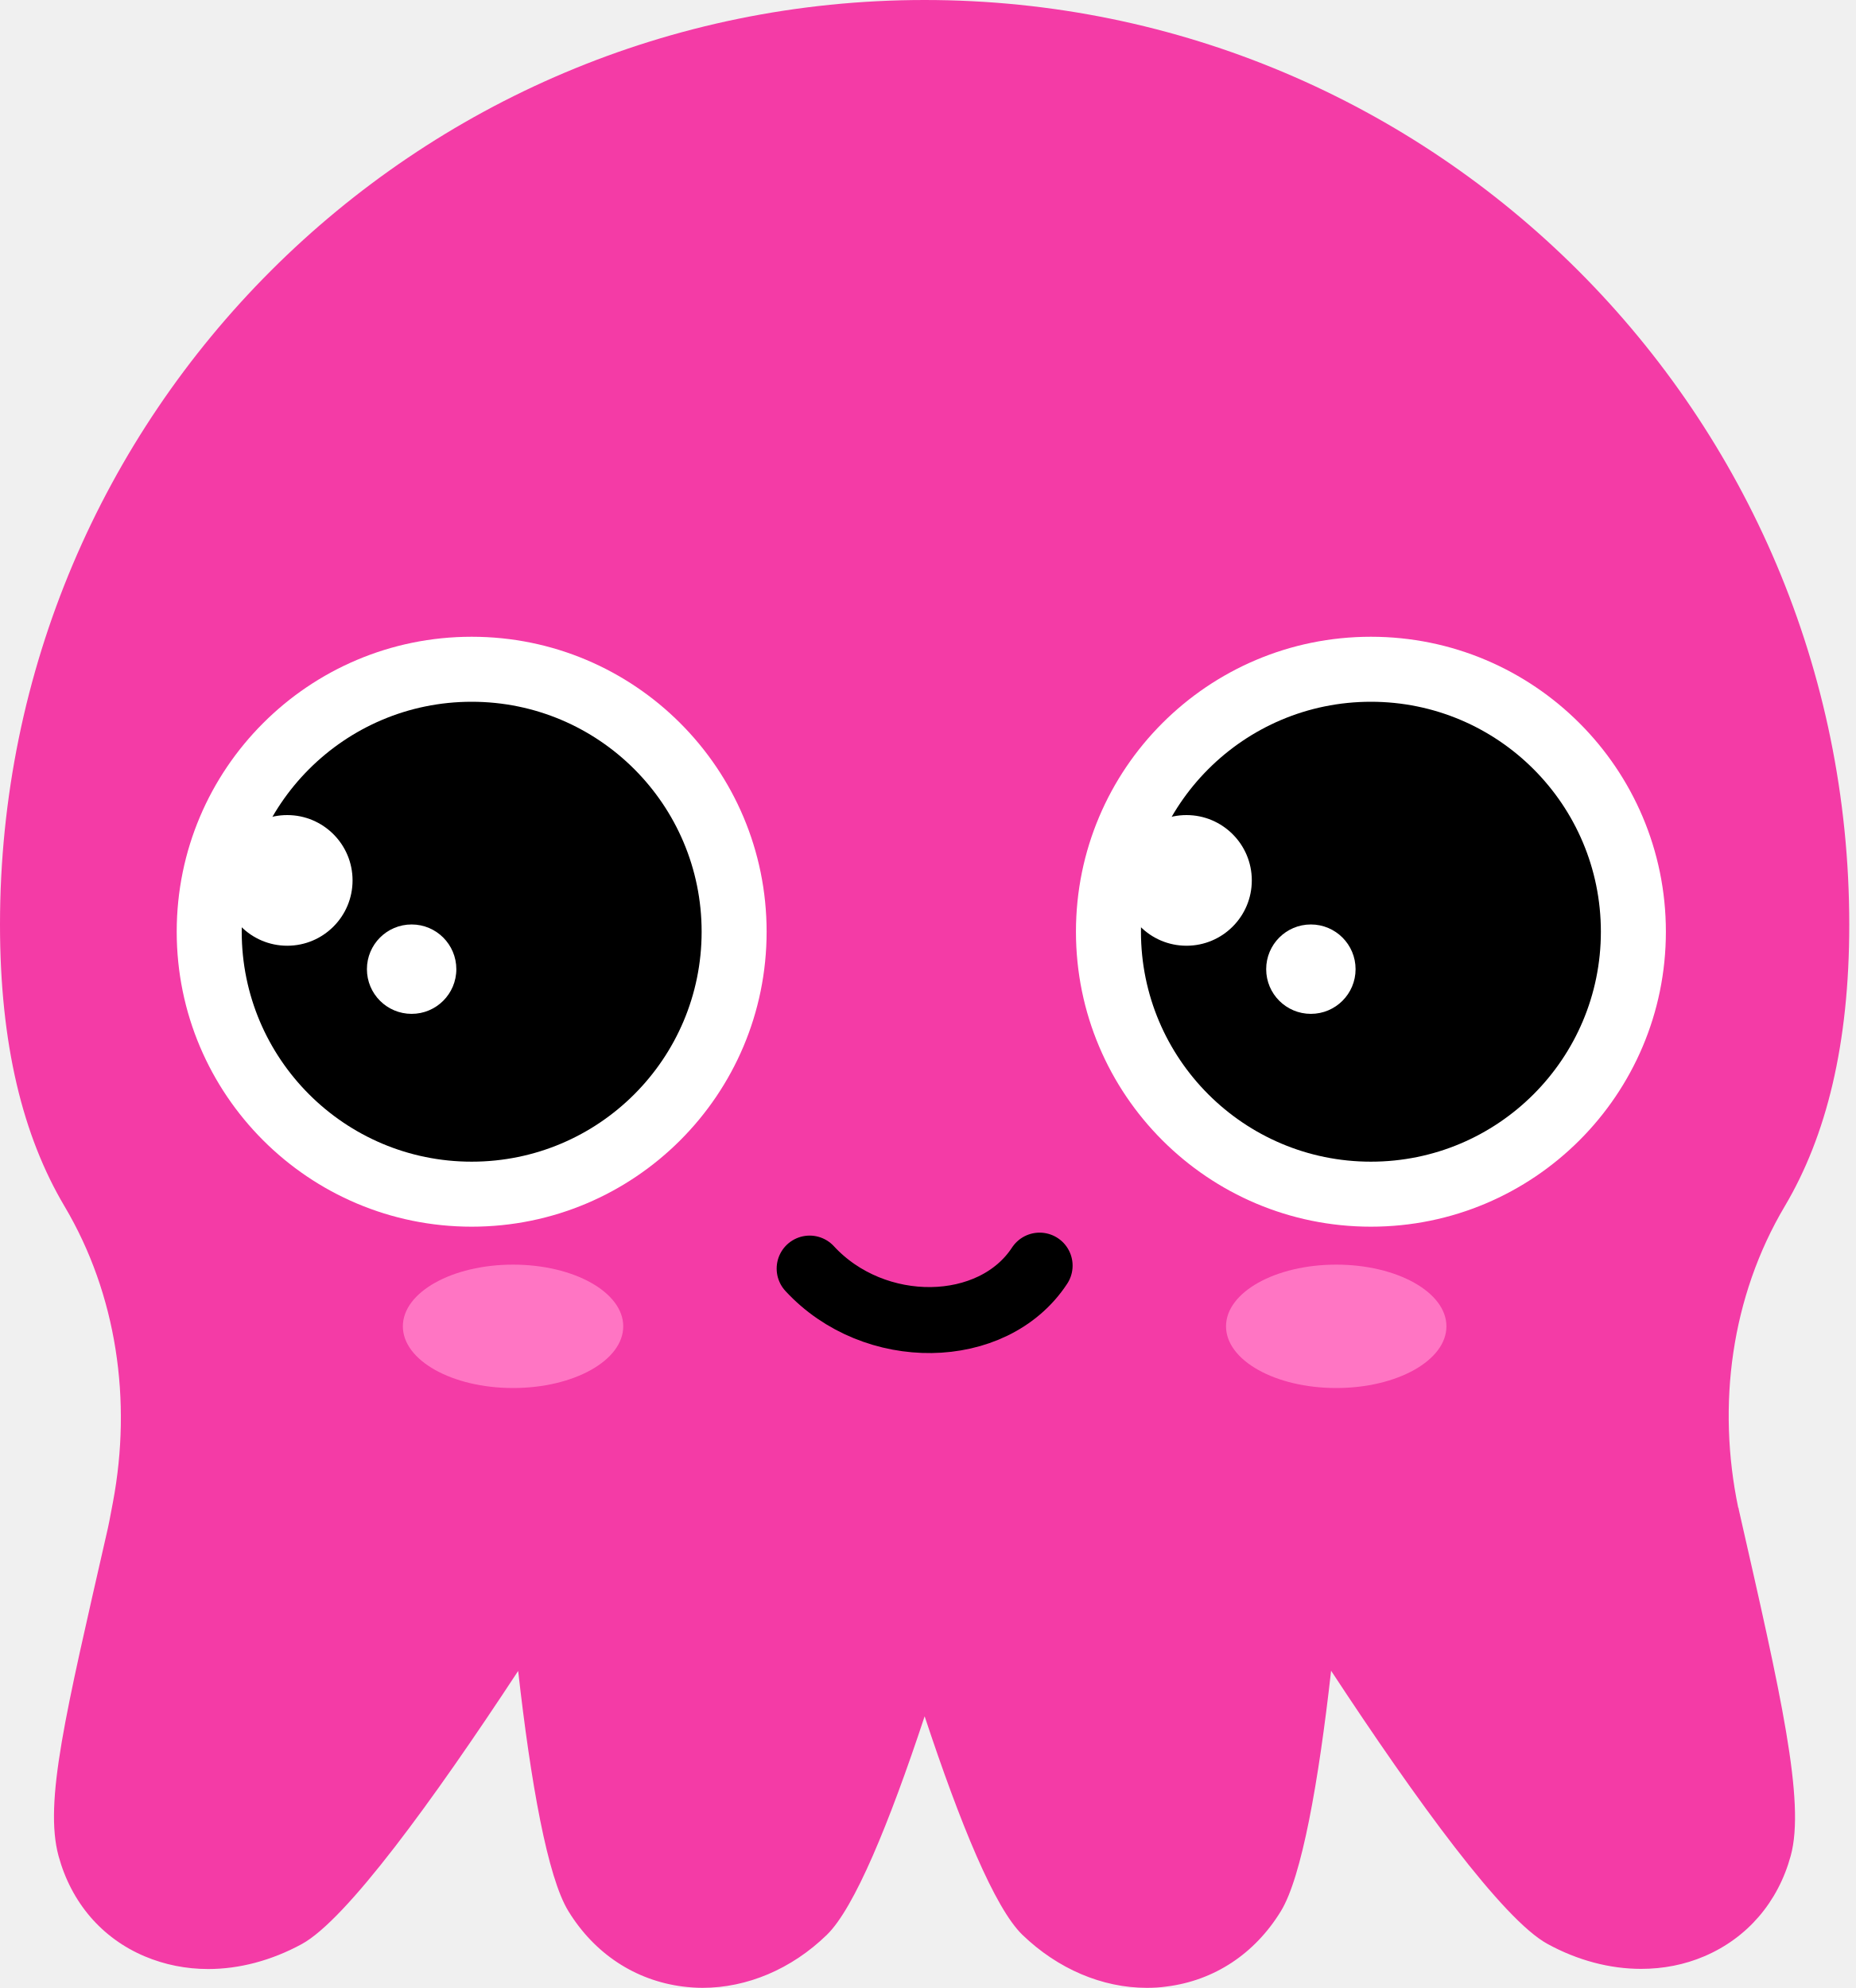
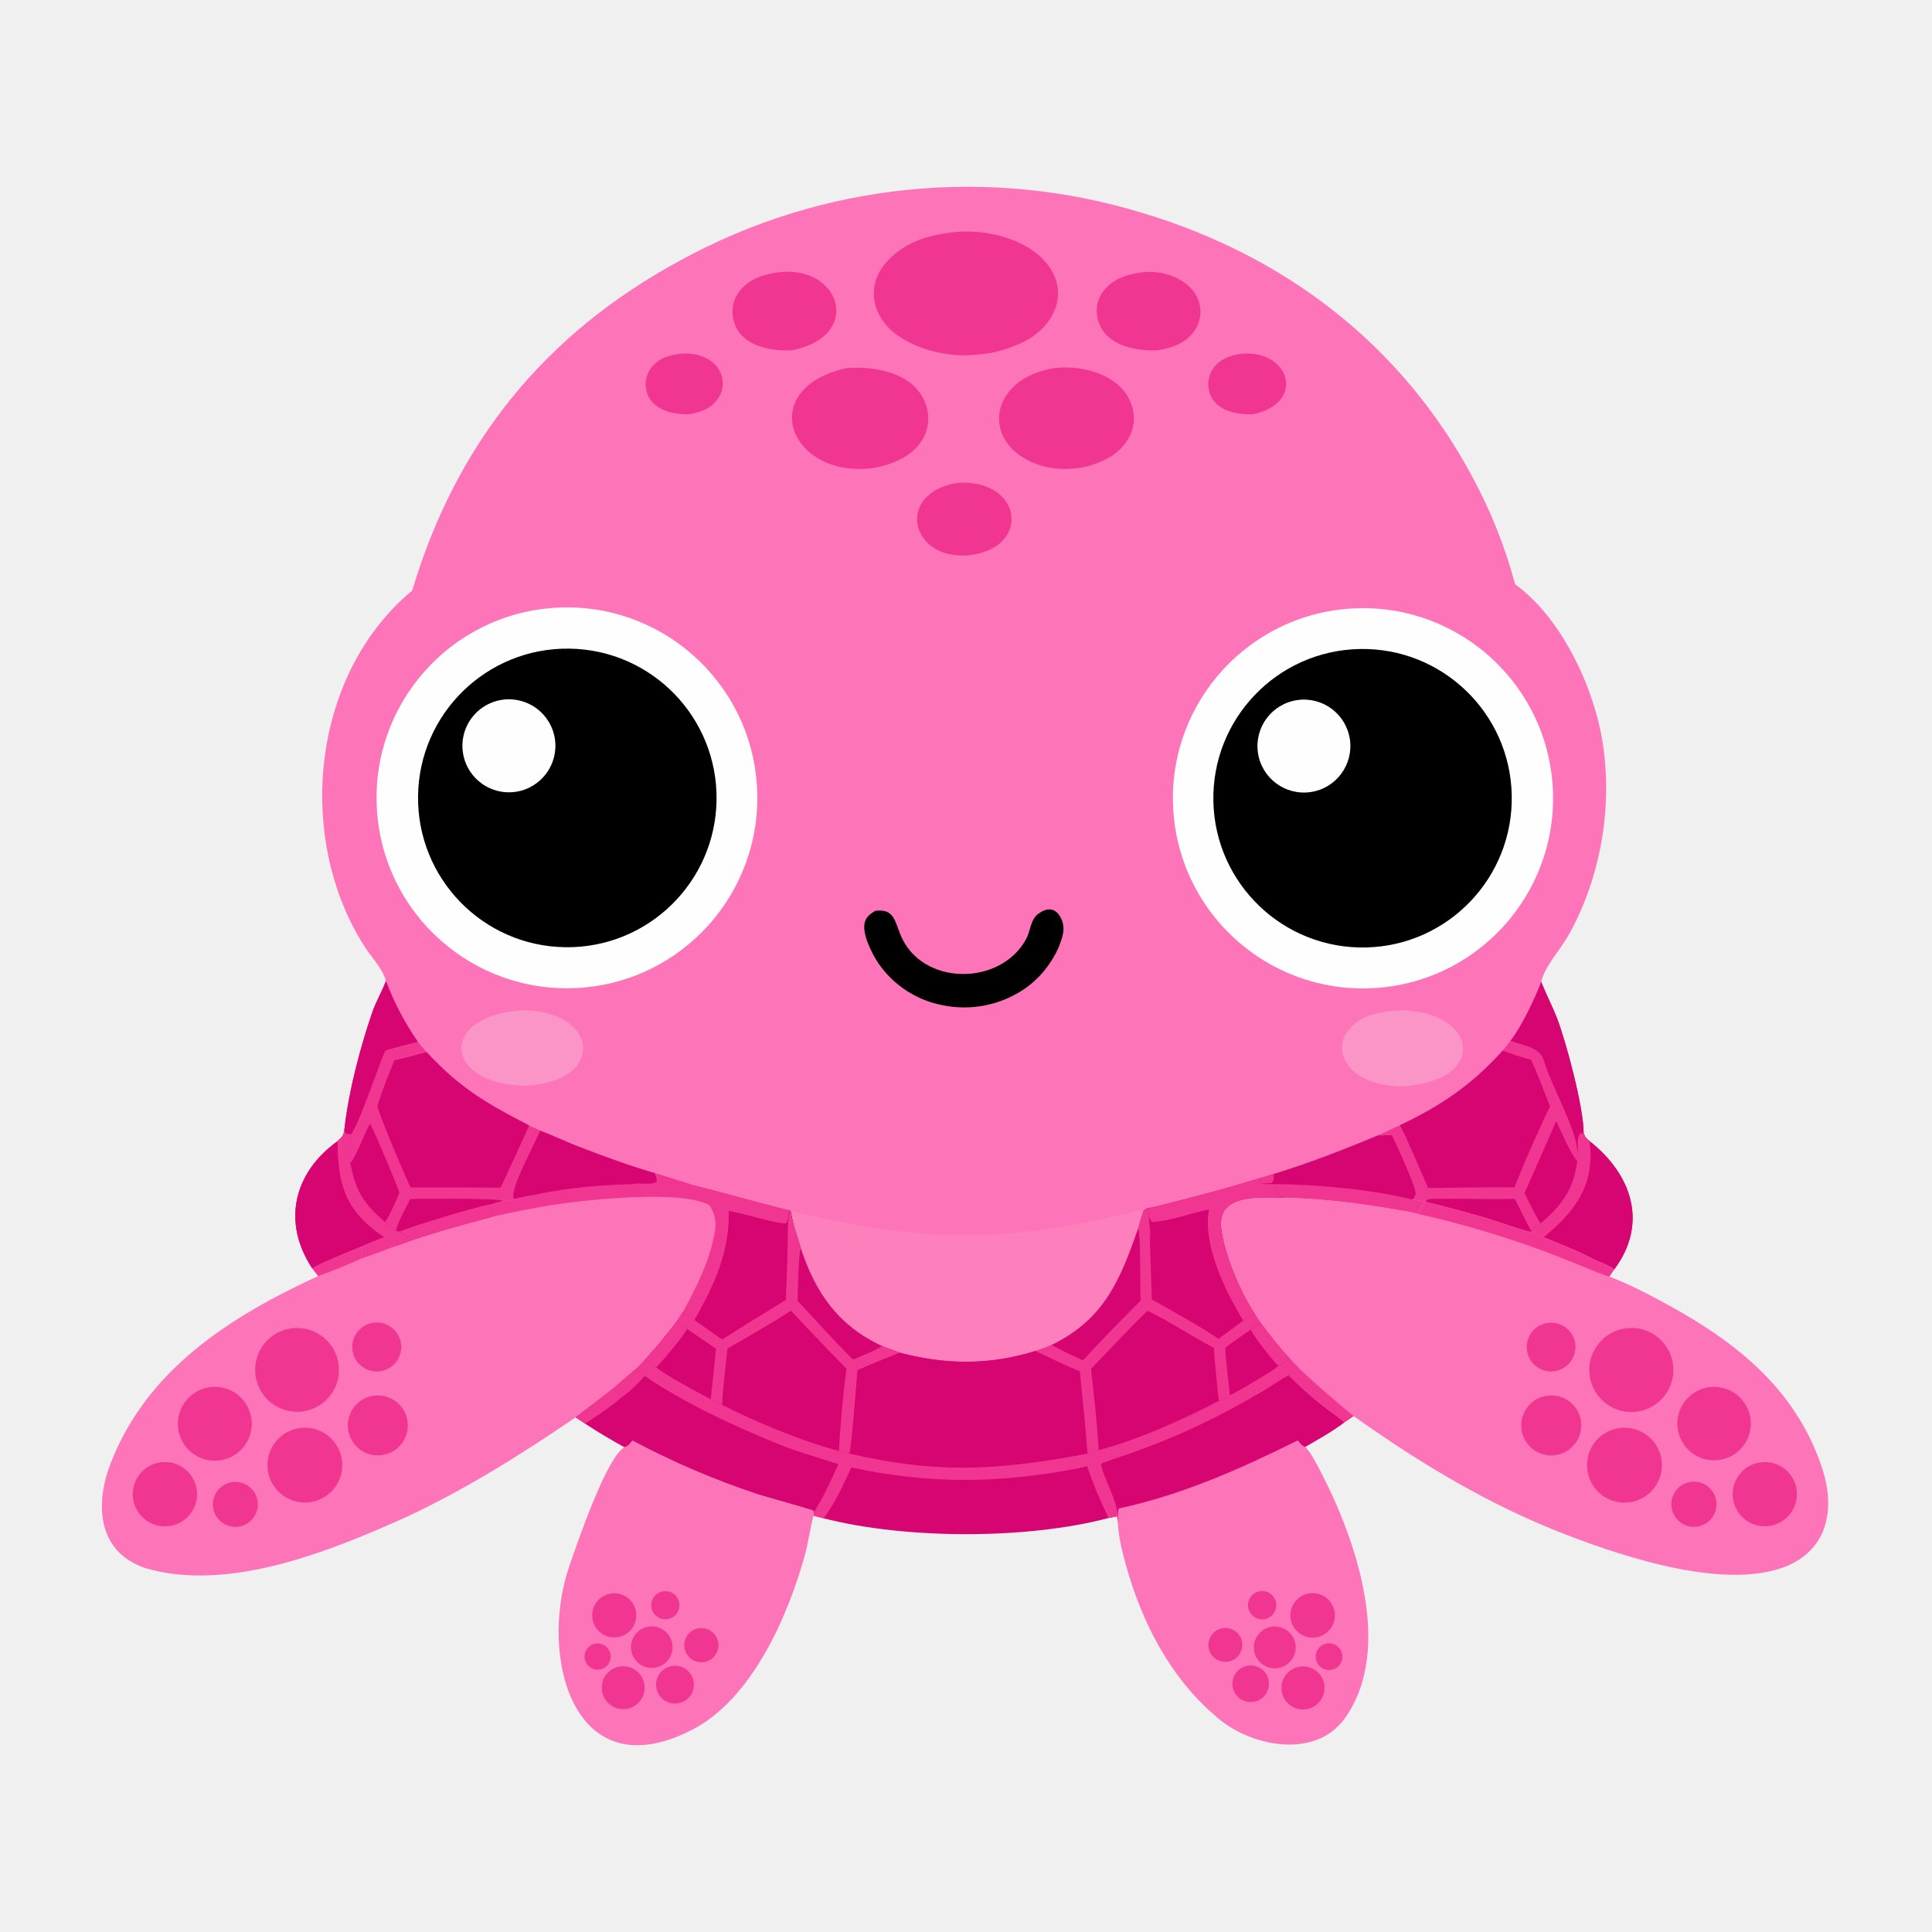
- <svg xmlns="http://www.w3.org/2000/svg" width="84" height="90" viewBox="0 0 84 90" fill="none">
-   <g clip-path="url(#clip0_156_1515)">
-     <path d="M78.693 68.26C77.722 63.607 78.372 58.7 80.799 54.608C82.681 51.434 83.719 47.282 83.719 41.86C83.719 18.738 64.974 0 41.86 0C18.745 0 0 18.738 0 41.86C0 47.289 1.038 51.434 2.92 54.608C5.295 58.611 5.975 63.413 5.116 67.991C4.996 68.641 4.899 69.141 4.832 69.41C2.972 77.588 1.987 81.576 2.651 84.025C3.226 86.131 4.608 87.745 6.55 88.566C7.453 88.947 8.424 89.141 9.425 89.141C10.829 89.141 12.285 88.76 13.659 88.013C15.676 86.916 19.582 81.546 23.458 75.646C24.025 80.68 24.787 84.996 25.736 86.527C26.916 88.447 28.753 89.656 30.904 89.933C31.202 89.97 31.501 89.993 31.8 89.993C33.816 89.993 35.833 89.149 37.431 87.595C38.678 86.385 40.246 82.577 41.86 77.7C43.473 82.569 45.034 86.385 46.288 87.595C47.894 89.141 49.903 89.993 51.919 89.993C52.218 89.993 52.517 89.978 52.816 89.933C54.966 89.664 56.804 88.454 57.984 86.527C58.932 84.989 59.694 80.68 60.261 75.638C64.137 81.538 68.043 86.908 70.06 88.006C71.426 88.753 72.883 89.134 74.294 89.134C75.295 89.134 76.266 88.947 77.169 88.559C79.104 87.73 80.493 86.117 81.068 84.018C81.74 81.568 80.612 76.669 78.753 68.499C78.738 68.432 78.716 68.35 78.701 68.252L78.693 68.26Z" fill="#F43BA6" />
-     <path d="M36.654 57.431C39.574 60.598 44.951 60.523 47.065 57.297" stroke="black" stroke-width="2.987" stroke-miterlimit="10" stroke-linecap="round" />
-     <path d="M60.493 62.838C63.248 62.838 65.482 61.588 65.482 60.045C65.482 58.502 63.248 57.252 60.493 57.252C57.738 57.252 55.504 58.502 55.504 60.045C55.504 61.588 57.738 62.838 60.493 62.838Z" fill="#FF75C3" />
-     <path d="M23.226 62.838C25.982 62.838 28.215 61.588 28.215 60.045C28.215 58.502 25.982 57.252 23.226 57.252C20.471 57.252 18.238 58.502 18.238 60.045C18.238 61.588 20.471 62.838 23.226 62.838Z" fill="#FF75C3" />
-     <path d="M21.353 55.534C28.728 55.534 34.706 49.555 34.706 42.18C34.706 34.806 28.728 28.827 21.353 28.827C13.979 28.827 8 34.806 8 42.18C8 49.555 13.979 55.534 21.353 55.534Z" fill="white" />
-     <path d="M21.353 52.591C27.103 52.591 31.764 47.93 31.764 42.18C31.764 36.431 27.103 31.77 21.353 31.77C15.604 31.77 10.943 36.431 10.943 42.18C10.943 47.93 15.604 52.591 21.353 52.591Z" fill="black" />
-     <path d="M18.635 41.852C19.753 41.852 20.659 42.758 20.659 43.876C20.659 44.994 19.752 45.899 18.635 45.899C17.517 45.899 16.611 44.994 16.611 43.876C16.611 42.758 17.517 41.852 18.635 41.852ZM13.004 36.9C14.637 36.901 15.961 38.224 15.961 39.857C15.961 41.491 14.637 42.815 13.004 42.815C11.371 42.815 10.046 41.491 10.046 39.857C10.046 38.224 11.371 36.9 13.004 36.9Z" fill="white" />
-     <path d="M62.063 55.534C69.438 55.534 75.417 49.555 75.417 42.18C75.417 34.806 69.438 28.827 62.063 28.827C54.689 28.827 48.71 34.806 48.71 42.18C48.71 49.555 54.689 55.534 62.063 55.534Z" fill="white" />
-     <path d="M62.063 52.591C67.813 52.591 72.474 47.93 72.474 42.18C72.474 36.431 67.813 31.77 62.063 31.77C56.314 31.77 51.653 36.431 51.653 42.18C51.653 47.93 56.314 52.591 62.063 52.591Z" fill="black" />
-     <path d="M59.345 41.852C60.463 41.852 61.369 42.758 61.369 43.876C61.369 44.994 60.463 45.899 59.345 45.899C58.227 45.899 57.322 44.994 57.322 43.876C57.322 42.758 58.227 41.852 59.345 41.852ZM53.714 36.9C55.347 36.901 56.671 38.224 56.671 39.857C56.671 41.491 55.347 42.815 53.714 42.815C52.081 42.815 50.756 41.491 50.756 39.857C50.756 38.224 52.081 36.9 53.714 36.9Z" fill="white" />
-   </g>
-   <defs>
-     <clipPath id="clip0_156_1515">
-       <rect width="84" height="90" fill="white" />
-     </clipPath>
-   </defs>
+ <svg xmlns="http://www.w3.org/2000/svg" width="1024" height="1024" viewBox="0 0 1024 1024" fill="none">
+   <path d="M218.478 312.991C241.791 234.943 288.691 176.782 360.77 137.934C435.637 96.916 523.888 87.877 605.511 112.867C680.947 135.492 742.615 182.514 780.117 252.251C790.012 270.408 797.709 289.679 803.047 309.657C827.859 327.69 845.182 364.832 849.624 394.761C854.629 428.533 848.316 465.081 831.71 495.045C826.803 503.897 818.719 511.988 816.897 520.41L817.269 521.378C819.435 526.927 822.837 533.482 825.091 539.265C830.189 552.353 839.461 587.552 839.346 600.558C840.183 602.944 840.445 603.02 842.414 604.766C864.918 622.434 873.724 648.435 855.57 672.827C851.839 670.13 847.485 668.953 843.459 666.858C835.211 662.551 826.716 659.372 818.139 655.81C815.3 654.875 813.889 654.415 811.17 653.075C803.977 651.132 795.838 648.123 788.552 645.912C777.847 642.739 767.06 639.833 756.214 637.201L755.502 636.906C753.347 636.517 751.192 636.145 749.031 635.784L747.943 635.653C747.298 637.53 745.963 640.873 744.223 641.792C720.883 637.721 705.857 635.735 682.041 634.75C679.694 634.291 678.36 634.477 676.959 633.01C676.56 631.046 676.133 629.552 675.575 627.626C672.709 627.697 671.331 627.774 668.47 627.336C668.3 626.472 667.879 625.394 667.589 624.535C653.007 628.999 638.309 633.076 623.507 636.758C620.471 637.541 610.478 640.271 608.044 640.375C607.294 640.884 606.567 641.228 606.113 641.885L603.635 649.731L603.241 651.247C593.761 678.507 585.206 699.397 557.496 712.852C554.624 714.012 551.812 715.265 548.82 716.02C524.534 723.642 501.401 723.385 476.895 716.967C473.724 715.823 470.559 714.658 467.4 713.476C444.378 702.729 432.23 685.51 424.399 661.72C423.602 658.448 421.633 652.932 420.586 649.255L418.95 641.77L418.504 641.464C401.019 637.037 383.535 632.058 366.315 627.757L347.079 621.761C333.727 617.919 319.708 612.76 306.757 607.748C299.864 605.078 293.222 601.877 286.234 599.245C284.313 598.172 282.498 597.406 280.5 596.525C257.945 584.926 243.684 576.642 226.14 557.65L221.483 552.173C214.523 542.16 208.839 531.315 204.56 519.891C202.992 513.814 196.969 507.406 193.397 501.948C190.443 497.372 187.777 492.616 185.415 487.708C158.074 430.958 168.93 354.173 218.478 312.991Z" fill="#FD74B8" />
+   <path d="M418.95 641.77C447.791 648.659 474.898 653.901 504.596 654.585C536.825 655.324 566.964 650.547 598.165 642.925C600.123 642.449 604.319 641.108 606.113 641.885L603.635 649.732L603.241 651.247C593.762 678.507 585.207 699.397 557.496 712.852C554.624 714.012 551.813 715.265 548.82 716.02C524.534 723.642 501.401 723.385 476.896 716.967C473.724 715.823 470.559 714.658 467.4 713.476C444.378 702.73 432.23 685.51 424.399 661.72C423.602 658.448 421.633 652.933 420.586 649.256L418.95 641.77Z" fill="#FD7FBC" />
+   <path d="M800.613 551.653C806.548 543.949 813.364 529.695 816.897 520.41L817.269 521.379C819.435 526.927 822.838 533.482 825.091 539.265C830.189 552.353 839.461 587.552 839.346 600.558C840.183 602.944 840.445 603.021 842.415 604.766C864.918 622.434 873.725 648.435 855.57 672.827C851.839 670.13 847.485 668.953 843.459 666.858C835.211 662.552 826.716 659.373 818.139 655.811C815.3 654.875 813.889 654.415 811.17 653.075C803.977 651.132 795.838 648.123 788.552 645.912C777.847 642.739 767.061 639.834 756.214 637.202L755.503 636.906C753.347 636.518 751.192 636.146 749.032 635.785C749.048 635.746 749.048 635.702 749.07 635.664C749.48 634.832 750.016 634.034 750.328 633.158C751.313 630.417 739.93 605.948 737.84 601.795C736.522 601.39 733.059 601.899 730.877 601.795L730.319 601.762C731.987 601.204 739.53 597.461 741.953 596.411C763.779 586.168 780.396 574.732 796.533 556.791C797.878 555.067 799.24 553.355 800.613 551.653Z" fill="#F13692" />
+   <path d="M796.533 556.791C800.728 558.667 807.024 560.467 811.564 561.748C815.065 569.468 818.462 578.447 821.536 586.436C815.459 598.763 807.784 616.513 802.648 629.344C787.42 629.289 772.192 629.404 756.969 629.678C754.124 623.38 744.667 600.766 741.954 596.41C763.779 586.168 780.396 574.732 796.533 556.791Z" fill="#D60572" />
+   <path d="M839.346 600.558C840.183 602.944 840.446 603.02 842.415 604.766C864.918 622.434 873.725 648.435 855.57 672.827C851.84 670.13 847.485 668.953 843.46 666.858C835.211 662.551 826.716 659.372 818.139 655.81C815.3 654.875 813.889 654.415 811.17 653.075L811.564 652.259C813.118 651.127 814.912 649.622 816.443 648.402C827.75 639.018 834.079 630.154 835.938 615.413L836.091 611.014C836.775 607.086 835.178 603.546 837.645 600.602L839.346 600.558Z" fill="#D60572" />
+   <path d="M839.346 600.558C840.183 602.944 840.446 603.02 842.415 604.766C845.768 627.5 834.812 642.312 818.139 655.81C815.3 654.875 813.889 654.415 811.17 653.075L811.564 652.259C813.118 651.127 814.912 649.622 816.443 648.402C827.75 639.018 834.079 630.154 835.938 615.413L836.091 611.014C836.775 607.086 835.178 603.546 837.645 600.602L839.346 600.558Z" fill="#F13692" />
+   <path d="M800.613 551.653C806.548 543.949 813.364 529.695 816.897 520.41L817.269 521.379C819.435 526.927 822.838 533.482 825.091 539.265C830.189 552.353 839.461 587.552 839.346 600.558L837.645 600.602C835.178 603.546 836.775 607.086 836.091 611.015C835.916 598.961 821.984 575 818.232 562.011C816.186 554.925 807.308 554.186 800.613 551.653Z" fill="#D60572" />
+   <path d="M824.845 594.2C827.52 599.951 832.175 610.91 835.938 615.413C834.078 630.154 827.75 639.018 816.443 648.402C813.665 643.888 810.503 637.262 808.02 632.425L824.845 594.2Z" fill="#D60572" />
+   <path d="M755.502 636.906C757.056 635.303 757.193 635.483 759.971 635.434C774.166 635.188 788.721 635.773 802.878 635.396C804.962 639.275 809.622 649.338 811.564 652.259L811.17 653.075C803.977 651.132 795.838 648.123 788.552 645.912C777.847 642.739 767.06 639.833 756.214 637.202L755.502 636.906Z" fill="#D60572" />
+   <path d="M730.319 601.762L730.877 601.794C733.059 601.898 736.522 601.39 737.84 601.794C739.929 605.947 751.312 630.417 750.328 633.158C750.016 634.033 749.48 634.832 749.07 635.664C749.048 635.702 749.048 635.746 749.031 635.784L747.943 635.653C747.297 637.53 745.963 640.873 744.223 641.792C720.883 637.721 705.857 635.735 682.041 634.75C679.694 634.29 678.36 634.476 676.959 633.01C676.56 631.046 676.133 629.552 675.575 627.626C672.709 627.697 671.331 627.774 668.47 627.336C668.3 626.471 667.879 625.394 667.589 624.535C668.727 624.338 673.579 622.696 674.952 622.264C693.019 616.798 713.012 609.028 730.319 601.762Z" fill="#D60572" />
+   <path d="M675.576 627.626C696.848 627.681 727.174 630.422 747.943 635.653C747.298 637.53 745.963 640.873 744.224 641.792C720.883 637.721 705.857 635.735 682.041 634.75C679.695 634.29 678.36 634.476 676.96 633.01C676.56 631.046 676.134 629.552 675.576 627.626Z" fill="#F13692" />
+   <path d="M667.589 624.535C668.727 624.338 673.579 622.696 674.952 622.264C674.996 624.973 675.455 625.022 674.241 626.849C671.845 627.457 670.778 627.052 668.47 627.336C668.3 626.472 667.879 625.394 667.589 624.535Z" fill="#F13692" />
+   <path d="M293.852 322.148C349.634 318.473 397.772 360.863 401.2 416.678C404.628 472.492 362.04 520.459 306.227 523.638C250.762 526.806 203.174 484.525 199.766 429.057C196.36 373.589 238.416 325.8 293.852 322.148Z" fill="#FEFEFE" />
+   <path d="M301.759 343.79C345.438 344.386 380.367 380.281 379.785 423.973C379.203 467.665 343.33 502.616 299.651 502.048C255.953 501.479 220.994 465.576 221.576 421.865C222.158 378.153 258.061 343.194 301.759 343.79Z" fill="black" />
+   <path d="M266.615 370.839C280.012 369.129 292.29 378.525 294.144 391.907C295.999 405.289 286.739 417.672 273.382 419.671C264.612 420.984 255.813 417.483 250.341 410.502C244.87 403.521 243.569 394.138 246.936 385.932C250.303 377.726 257.818 371.962 266.615 370.839Z" fill="#FEFEFE" />
+   <path d="M713.532 322.728C768.964 317.822 817.871 358.799 822.767 414.248C827.657 469.696 786.682 518.611 731.249 523.496C675.839 528.377 626.954 487.403 622.063 431.971C617.168 376.539 658.121 327.634 713.532 322.728Z" fill="#FEFEFE" />
+   <path d="M720.582 343.986C764.183 343.101 800.274 377.693 801.253 421.309C802.232 464.925 767.728 501.099 724.127 502.169C680.395 503.243 644.096 468.601 643.117 424.854C642.138 381.107 676.845 344.874 720.582 343.986Z" fill="black" />
+   <path d="M687.741 371.036C701.186 369.181 713.603 378.564 715.49 392.012C717.377 405.46 708.023 417.899 694.584 419.819C681.1 421.747 668.613 412.355 666.72 398.86C664.827 385.366 674.247 372.897 687.741 371.036Z" fill="#FEFEFE" />
+   <path d="M506.73 122.942C521.033 121.651 538.942 125.511 549.997 134.818C569.47 151.213 560.521 174.075 539.396 182.647C531.131 186.001 525.513 187.46 516.532 188.022C503.229 189.594 485.978 185.326 475.19 177.356C462.482 167.968 458.69 152.013 469.416 139.425C478.967 128.215 492.627 124.31 506.73 122.942Z" fill="#F13692" />
+   <path d="M448.831 195.059C465.318 193.849 487.616 198.332 491.583 217.577C492.745 223.314 491.529 229.276 488.212 234.098C482.75 242.14 473.154 245.957 464.03 247.879C418.634 254.764 399.5 205.952 448.831 195.059Z" fill="#F13692" />
+   <path d="M558.688 195.091C574.54 193.218 595.747 198.978 600.326 216.396C601.797 222.031 600.878 228.025 597.782 232.959C592.361 241.774 582.98 245.683 573.375 247.858C562.03 249.507 551.851 248.404 541.868 242.275C530.163 235.086 525.469 221.116 533.592 209.253C539.401 200.765 548.859 196.877 558.688 195.091Z" fill="#F13692" />
+   <path d="M463.955 482.745C473.823 481.566 474.161 487.873 477.311 495.556C488.476 522.79 530.491 522.801 543.941 497.57C546.381 492.992 546.14 486.955 550.806 484.002C555.51 480.738 559.717 481.345 562.364 486.674C565.044 492.317 563.053 496.983 560.98 502.428C556.79 511.435 550.905 518.704 542.694 524.328C530.031 532.814 514.497 535.862 499.569 532.787C485.659 530.117 473.375 522.046 465.409 510.331C462.189 505.499 456.894 495.075 458.293 489.114C459.07 485.799 461.262 484.389 463.955 482.745Z" fill="black" />
+   <path d="M741.182 535.512C781.277 534.964 790.237 570.978 746.406 575.558C736.987 576.406 725.976 574.415 718.285 568.473C710.726 562.629 708.571 552.484 715.452 545.081C722.393 537.607 731.512 536.234 741.182 535.512Z" fill="#FC95C7" />
+   <path d="M276.497 535.506C317.098 535.101 322.119 573.627 278.063 575.476C234.293 574.256 233.102 538.094 276.497 535.506Z" fill="#FC95C7" />
+   <path d="M413.129 144.268C445.457 140.616 457.718 178.005 419.812 185.658C407.166 186.265 390.617 182.808 388.417 167.783C387.718 163.036 388.986 158.21 391.929 154.42C397.136 147.656 405.087 145.254 413.129 144.268Z" fill="#F13692" />
+   <path d="M606.02 144.26C617.928 142.837 633.818 149.28 636.044 162.329C636.81 167.058 635.634 171.896 632.784 175.744C628.069 182.203 620.953 184.457 613.492 185.669C600.561 186.278 583.773 182.463 581.465 167.222C580.748 162.491 582.061 157.679 585.081 153.965C590.261 147.469 598.154 145.152 606.02 144.26Z" fill="#F13692" />
+   <path d="M508.25 255.856C541.989 254.182 546.813 290.664 513.435 294.304C481.842 297 474.41 260.631 508.25 255.856Z" fill="#F13692" />
+   <path d="M658.482 187.441C684.071 185.627 692.002 213.856 664.045 219.585C654.309 219.797 642.488 217.4 640.596 205.894C639.939 201.915 640.984 197.843 643.478 194.673C647.263 189.843 652.695 188.183 658.482 187.441Z" fill="#F13692" />
+   <path d="M360.994 187.488C370.066 186.579 380.824 190.616 382.796 200.51C383.528 204.278 382.695 208.183 380.487 211.324C376.68 216.851 371.443 218.339 365.349 219.564C355.51 219.824 343.572 216.738 342.302 205.1C341.905 201.299 343.052 197.499 345.486 194.553C349.491 189.628 355.013 188.108 360.994 187.488Z" fill="#F13692" />
+   <path d="M204.561 519.891C208.839 531.315 214.524 542.16 221.483 552.173L226.14 557.65C243.684 576.642 257.945 584.926 280.5 596.526C282.499 597.407 284.313 598.173 286.235 599.245C293.222 601.877 299.864 605.078 306.757 607.748C319.708 612.76 333.727 617.92 347.08 621.761L366.315 627.758C383.535 632.058 401.019 637.037 418.504 641.464C417.616 643.904 417.896 646.547 416.728 648.446C412.058 648.927 393.447 643.023 386.347 641.847C386.722 663.87 378.785 680.909 367.898 700.032C366.122 698.67 363.708 696.689 361.904 695.491L358.586 700.678C352.714 708.245 348.439 713.667 341.861 720.666L337.11 725.552L325.103 735.871C318.538 741.086 311.884 746.191 305.144 751.181C276.891 770.485 246.983 789.291 215.393 804.037C175.23 822.076 121.152 844.182 76.946 831.105C51.277 822.317 50.403 796.869 58.598 775.683C77.996 725.541 122.257 697.729 168.666 676.296C167.627 675.104 166.505 673.566 165.523 672.291C149.457 647.997 155.471 621.684 178.939 604.832C181.854 602.079 182.216 601.839 182.631 597.91C184.841 578.196 191.02 554.805 197.49 536.064C199.139 531.288 202.455 525.488 204.374 520.399L204.561 519.891Z" fill="#FD74B8" />
+   <path d="M204.56 519.891C208.839 531.315 214.523 542.16 221.483 552.173L226.14 557.65C243.684 576.642 257.945 584.926 280.5 596.526C282.499 597.407 284.313 598.173 286.234 599.245L286.01 599.82C283.752 605.521 270.317 630.154 272.149 634.811C272.243 635.046 272.362 635.276 272.468 635.506C271.309 635.724 267.836 636.458 266.856 636.463L261.506 637.891C260.155 641.869 261.243 641.989 260.774 644.911C245.307 649.081 232.572 652.435 217.402 657.638L210.238 660.232C208.015 657.808 206.839 656.692 203.708 655.794C199.746 657.288 195.163 658.979 191.369 660.779C186.887 662.59 168.505 669.999 165.523 672.291C149.457 647.997 155.47 621.684 178.939 604.832C181.854 602.079 182.216 601.839 182.631 597.91C184.841 578.196 191.02 554.805 197.489 536.064C199.139 531.288 202.455 525.488 204.373 520.399L204.56 519.891Z" fill="#F13692" />
+   <path d="M226.14 557.65C243.684 576.642 257.945 584.926 280.5 596.525C275.535 607.562 270.47 618.554 265.308 629.503C249.399 629.366 233.489 629.317 217.58 629.35C212.476 618.292 203.999 598.019 199.95 586.474C202.242 578.704 205.956 569.408 209.097 561.945C212.946 561.272 221.962 558.678 226.14 557.65Z" fill="#D60572" />
+   <path d="M182.631 597.91L182.948 600.361C184.417 601.231 184.298 600.996 186.15 601.187C185.04 604.777 185.558 612.53 185.718 616.53C188.509 631.133 192.655 637.984 204.169 647.674C206.112 649.414 207.646 650.7 209.716 652.281L211.714 652.73C214.203 654.306 215.683 655.197 217.402 657.638L210.238 660.231C208.015 657.807 206.839 656.691 203.708 655.794C199.746 657.288 195.163 658.978 191.369 660.778C186.887 662.59 168.505 669.998 165.523 672.291C149.457 647.997 155.47 621.684 178.939 604.831C181.854 602.079 182.216 601.838 182.631 597.91Z" fill="#D60572" />
+   <path d="M182.631 597.91L182.948 600.361C184.418 601.231 184.298 600.996 186.15 601.187C185.041 604.777 185.558 612.53 185.718 616.53C188.509 631.133 192.655 637.984 204.17 647.674C206.112 649.414 207.646 650.7 209.716 652.281L211.714 652.73C214.204 654.306 215.683 655.197 217.403 657.638L210.238 660.231C208.015 657.807 206.839 656.691 203.708 655.794C183.249 642.213 178.938 628.118 178.939 604.831C181.854 602.079 182.216 601.838 182.631 597.91Z" fill="#F13692" />
+   <path d="M204.56 519.891C208.839 531.315 214.523 542.16 221.483 552.173C216.846 553.393 208.41 555.374 204.178 556.862C199.937 566.711 191.072 593.752 186.15 601.188C184.298 600.996 184.417 601.231 182.948 600.361L182.631 597.91C184.841 578.196 191.02 554.805 197.489 536.064C199.139 531.288 202.455 525.488 204.373 520.399L204.56 519.891Z" fill="#D60572" />
+   <path d="M217.486 635.489C224.488 635.434 262.831 634.903 266.855 636.463L261.506 637.891C260.155 641.869 261.243 641.989 260.774 644.911C245.307 649.08 232.572 652.434 217.402 657.638C215.683 655.197 214.203 654.306 211.713 652.73L209.716 652.281C211.169 647.378 215.062 640.2 217.486 635.489Z" fill="#D60572" />
+   <path d="M211.713 652.73C222.953 648.462 249.975 640.282 261.506 637.891C260.155 641.869 261.243 641.989 260.774 644.911C245.307 649.08 232.572 652.434 217.402 657.638C215.683 655.198 214.203 654.306 211.713 652.73Z" fill="#F13692" />
+   <path d="M196.136 595.513C198.901 600.498 209.86 626.844 211.704 632.179C209.803 636.512 206.711 643.992 204.17 647.674C192.655 637.984 188.509 631.134 185.718 616.53C190.009 610.555 192.254 602.309 196.136 595.513Z" fill="#D60572" />
+   <path d="M286.234 599.245C293.222 601.877 299.864 605.078 306.757 607.748C319.708 612.76 333.727 617.919 347.079 621.761L366.315 627.757C383.535 632.058 401.019 637.037 418.504 641.464C417.615 643.904 417.895 646.547 416.728 648.446C412.057 648.927 393.446 643.023 386.347 641.847C386.722 663.87 378.785 680.909 367.897 700.032C366.121 698.669 363.708 696.689 361.904 695.491C368.955 682.583 375.709 669.292 378.544 654.722C379.771 648.413 379.57 644.336 376.079 638.892C362.332 630.417 311.018 635.883 294.399 638.389C283.123 640.194 271.908 642.372 260.774 644.911C261.243 641.989 260.155 641.869 261.506 637.891L266.855 636.463C267.836 636.457 271.309 635.724 272.468 635.505C272.362 635.275 272.243 635.046 272.149 634.81C270.317 630.154 283.752 605.521 286.01 599.819L286.234 599.245Z" fill="#F13692" />
+   <path d="M286.235 599.245C293.223 601.877 299.864 605.078 306.757 607.748C319.709 612.76 333.728 617.919 347.08 621.761C347.922 624.228 348.406 624.316 347.941 626.455C345.219 628.387 339.792 626.816 334.737 627.643C317.789 628.119 302.012 629.415 285.349 632.835C281.737 633.574 275.883 634.449 272.469 635.505C272.362 635.275 272.243 635.046 272.15 634.81C270.317 630.154 283.753 605.521 286.01 599.819L286.235 599.245Z" fill="#D60572" />
+   <path d="M347.08 621.76L366.315 627.757C362.63 627.993 357.65 627.549 353.815 627.599C347.458 627.681 341.093 627.73 334.737 627.642C339.792 626.816 345.219 628.387 347.941 626.455C348.406 624.316 347.922 624.228 347.08 621.76Z" fill="#F13692" />
+   <path d="M165.522 672.291C168.505 669.998 186.887 662.59 191.369 660.779C192.891 665.495 190.822 664.675 191.737 666.962C185.929 669.61 174.673 674.283 168.666 676.296C167.627 675.103 166.504 673.566 165.522 672.291Z" fill="#F13692" />
+   <path d="M203.708 655.794C206.839 656.691 208.015 657.807 210.238 660.231C204.365 662.327 197.53 665.107 191.737 666.962C190.822 664.674 192.891 665.495 191.369 660.779C195.163 658.978 199.746 657.288 203.708 655.794Z" fill="#F13692" />
+   <path d="M153.835 704.146C165.793 702.171 177.122 710.154 179.29 722.082C181.458 734.01 173.663 745.473 161.776 747.837C153.911 749.402 145.815 746.601 140.595 740.511C135.375 734.426 133.843 725.995 136.587 718.455C139.33 710.92 145.924 705.449 153.835 704.146Z" fill="#F13692" />
+   <path d="M157.678 757.106C168.477 754.929 178.975 761.981 181.052 772.804C183.128 783.627 175.986 794.067 165.15 796.048C154.448 798.001 144.17 790.965 142.119 780.278C140.069 769.592 147.013 759.251 157.678 757.106Z" fill="#F13692" />
+   <path d="M109.774 735.483C120.334 733.228 130.723 739.953 132.997 750.513C135.272 761.068 128.572 771.475 118.023 773.773C107.441 776.076 97 769.352 94.719 758.759C92.438 748.171 99.183 737.742 109.774 735.483Z" fill="#F13692" />
+   <path d="M83.005 775.475C92.11 773.04 101.462 778.463 103.881 787.573C106.299 796.683 100.866 806.034 91.753 808.436C82.66 810.833 73.345 805.416 70.932 796.322C68.519 787.234 73.921 777.904 83.005 775.475Z" fill="#F13692" />
+   <path d="M198.134 739.734C206.853 738.569 214.86 744.708 216.001 753.435C217.144 762.157 210.985 770.151 202.26 771.272C193.567 772.389 185.61 766.255 184.473 757.56C183.335 748.866 189.446 740.894 198.134 739.734Z" fill="#F13692" />
+   <path d="M196.654 701.301C203.613 699.632 210.61 703.911 212.295 710.871C213.98 717.825 209.716 724.835 202.764 726.536C195.792 728.238 188.761 723.959 187.071 716.983C185.381 710.001 189.675 702.981 196.654 701.301Z" fill="#F13692" />
+   <path d="M122.834 785.603C129.358 784.547 135.493 789.006 136.503 795.539C137.512 802.072 133.008 808.173 126.47 809.136C120 810.088 113.975 805.64 112.976 799.172C111.977 792.71 116.379 786.648 122.834 785.603Z" fill="#F13692" />
+   <path d="M682.041 634.75C705.857 635.735 720.883 637.721 744.224 641.792L751.625 643.406C753.205 640.703 753.829 638.531 756.214 637.201C767.061 639.833 777.848 642.739 788.552 645.912C795.838 648.123 803.977 651.132 811.17 653.075C813.889 654.415 815.3 654.875 818.139 655.81C826.716 659.372 835.211 662.551 843.46 666.858C847.485 668.953 851.84 670.13 855.57 672.827L852.977 676.608C863.737 680.646 876.405 687.327 886.448 692.913C918.152 710.548 946.431 732.632 961.424 766.829C967.392 780.443 971.965 795.714 966.665 810.476C963.476 819.373 956.201 826.163 947.624 829.797C915.603 843.361 861.888 825.605 831.054 813.814C789.745 798.012 753.047 775.858 717.454 750.546L712.547 753.894C710.332 751.673 704.359 747.64 701.427 745.337C694.939 740.276 688.808 734.782 683.064 728.889L685.252 726.75C686.975 726.35 686.789 726.219 688.228 725.01L683.491 720.047C677.611 713.629 673.278 708.108 668.153 701.175C667.103 699.966 665.517 697.165 664.614 695.687C657.093 684.268 648.943 664.713 647.252 651.225C644.824 631.774 669.099 634.854 682.041 634.75Z" fill="#FD74B8" />
+   <path d="M751.625 643.406C753.205 640.703 753.829 638.531 756.214 637.201C767.061 639.833 777.847 642.739 788.552 645.912C795.838 648.123 803.977 651.132 811.17 653.075C813.889 654.415 815.3 654.875 818.139 655.81C826.716 659.372 835.211 662.551 843.459 666.858C847.485 668.953 851.839 670.13 855.57 672.827L852.977 676.608C850.827 676.198 843.93 673.232 841.6 672.313C833.783 669.232 826.06 665.971 818.15 663.066C796.44 655.039 774.215 648.473 751.625 643.406Z" fill="#F13692" />
+   <path d="M688.228 725.01C698.566 734.788 706.464 741.523 717.454 750.546L712.547 753.894C710.332 751.673 704.359 747.64 701.427 745.337C694.939 740.276 688.807 734.782 683.064 728.889L685.252 726.75C686.975 726.35 686.789 726.219 688.228 725.01Z" fill="#F13692" />
+   <path d="M861.663 704.032C873.785 702.396 884.96 710.844 886.694 722.953C888.433 735.067 880.081 746.311 867.987 748.149C855.75 750.01 844.345 741.534 842.59 729.278C840.834 717.021 849.4 705.684 861.663 704.032Z" fill="#F13692" />
+   <path d="M857.862 756.959C868.687 755.224 878.867 762.584 880.612 773.406C882.362 784.229 875.01 794.417 864.196 796.179C853.36 797.936 843.159 790.576 841.408 779.737C839.658 768.903 847.032 758.699 857.862 756.959Z" fill="#F13692" />
+   <path d="M904.225 735.543C911.068 734.005 918.206 736.276 922.916 741.474C927.625 746.677 929.168 754.009 926.964 760.668C924.754 767.333 919.136 772.285 912.255 773.647C901.802 775.71 891.633 768.985 889.44 758.556C887.241 748.133 893.827 737.874 904.225 735.543Z" fill="#F13692" />
+   <path d="M930.989 775.491C936.946 773.904 943.291 775.666 947.585 780.092C951.874 784.524 953.433 790.926 951.655 796.836C949.883 802.739 945.053 807.221 939.036 808.55C929.999 810.547 921.029 804.955 918.835 795.96C916.647 786.97 922.046 777.876 930.989 775.491Z" fill="#F13692" />
+   <path d="M820.207 739.712C828.92 738.612 836.879 744.784 837.984 753.506C839.089 762.222 832.913 770.189 824.2 771.294C815.481 772.399 807.516 766.222 806.411 757.5C805.312 748.779 811.488 740.812 820.207 739.712Z" fill="#F13692" />
+   <path d="M819.534 701.296C826.513 699.879 833.329 704.371 834.768 711.347C836.212 718.323 831.737 725.152 824.769 726.618C817.767 728.09 810.902 723.593 809.458 716.583C808.009 709.574 812.527 702.724 819.534 701.296Z" fill="#F13692" />
+   <path d="M895.052 785.624C899.253 784.628 903.667 785.969 906.599 789.137C909.536 792.3 910.543 796.803 909.236 800.917C907.923 805.032 904.499 808.123 900.276 809.01C893.86 810.35 887.564 806.29 886.136 799.894C884.703 793.498 888.679 787.14 895.052 785.624Z" fill="#F13692" />
+   <path d="M418.504 641.464L418.95 641.77L420.586 649.256C421.633 652.932 423.602 658.448 424.399 661.72C432.23 685.51 444.378 702.73 467.4 713.476C470.559 714.658 473.724 715.823 476.896 716.967C501.401 723.385 524.534 723.642 548.82 716.02C555.767 719.259 565.367 724.041 572.401 726.761C573.692 740.889 575.525 756.428 576.444 770.43L582.28 768.531L582.685 768.548L586.683 767.42L587.909 768.071C588.204 769.855 588.456 772.027 589.025 773.685L584.244 775.349L583.577 776.087C584.162 782.527 592.804 796.36 592.099 803.648L587.477 804.611C544.215 816.03 479.918 815.893 436.57 804.737L431.212 803.352L431.37 801.793L431.184 800.764C430.264 800.042 405.106 793.17 401.521 791.972C378.65 784.377 356.461 774.862 335.194 763.525C333.339 765.691 333.402 766.26 331.005 767.032C323.368 762.77 317.469 759.317 310.17 754.535L305.144 751.181C311.884 746.191 318.538 741.086 325.103 735.871L337.11 725.552L341.861 720.665C348.439 713.667 352.714 708.245 358.585 700.678L361.904 695.491C363.708 696.689 366.121 698.67 367.897 700.032C378.785 680.909 386.722 663.87 386.347 641.847C393.447 643.023 412.057 648.927 416.728 648.446C417.896 646.547 417.615 643.904 418.504 641.464Z" fill="#D60572" />
+   <path d="M418.504 641.464L418.95 641.77L420.587 649.256C421.633 652.932 423.602 658.448 424.399 661.72C432.23 685.51 444.379 702.73 467.4 713.476C470.559 714.658 473.724 715.823 476.896 716.967C469.397 720.014 461.93 722.953 454.534 726.257C454.15 730.493 451.259 769.171 450.203 770.2C450.13 770.266 450.041 770.32 449.96 770.381L444.664 769.024C426.094 764.307 399.729 753.336 382.719 744.598L376.675 741.644C368.306 737.146 355.334 730.345 347.784 724.835C345.788 723.478 343.814 722.088 341.861 720.665C348.44 713.667 352.714 708.245 358.586 700.678L361.904 695.491C363.708 696.689 366.122 698.67 367.898 700.032C378.785 680.909 386.723 663.87 386.347 641.847C393.447 643.023 412.058 648.927 416.728 648.446C417.896 646.547 417.616 643.904 418.504 641.464Z" fill="#D60572" />
+   <path d="M418.504 641.464L418.95 641.77L420.587 649.256C418.09 651.548 417.58 648.134 417.555 652.144C417.479 664.423 417.04 676.701 416.514 688.968C405.198 695.901 393.926 702.899 382.697 709.968C377.569 706.489 372.78 703.266 367.491 700.016C366.258 701.624 365.197 702.97 364.122 704.688C369.295 708.004 374.417 711.397 379.486 714.871C378.652 723.806 377.715 732.73 376.675 741.644C368.306 737.146 355.334 730.345 347.784 724.835C345.788 723.478 343.814 722.088 341.861 720.665C348.44 713.667 352.714 708.245 358.586 700.678L361.904 695.491C363.708 696.689 366.122 698.67 367.898 700.032C378.785 680.909 386.723 663.87 386.347 641.847C393.447 643.023 412.058 648.927 416.728 648.446C417.896 646.547 417.616 643.904 418.504 641.464Z" fill="#D60572" />
+   <path d="M358.586 700.678C360.392 701.947 362.366 703.181 364.192 704.412C361.042 709.632 352.232 720.107 347.784 724.835C345.788 723.478 343.814 722.088 341.861 720.665C348.44 713.667 352.714 708.245 358.586 700.678Z" fill="#F13692" />
+   <path d="M420.587 649.255C421.633 652.932 423.602 658.447 424.399 661.719C432.23 685.51 444.379 702.729 467.4 713.475C470.559 714.657 473.724 715.823 476.896 716.966C469.396 720.014 461.93 722.952 454.534 726.257C454.15 730.492 451.259 769.171 450.203 770.2C450.13 770.265 450.041 770.32 449.96 770.38L444.664 769.023C445.154 758.228 447.087 735.767 448.668 725.469C438.735 715.33 428.921 705.071 419.229 694.697C409.239 701.197 395.994 708.748 385.571 714.772C384.605 725.026 383.197 734.246 382.719 744.598L376.675 741.643C377.715 732.73 378.652 723.806 379.486 714.871C374.417 711.396 363.756 704.007 358.583 700.691C359.658 698.973 360.688 697.132 361.921 695.523C367.21 698.773 377.569 706.488 382.697 709.968C393.926 702.899 405.198 695.901 416.514 688.968C417.04 676.701 417.479 664.422 417.555 652.144C417.569 649.946 417.998 641.46 418.55 641.561C418.953 641.561 420.587 649.255 420.587 649.255Z" fill="#F13692" />
+   <path d="M424.399 661.72C432.23 685.51 444.378 702.729 467.4 713.476C465.52 715.134 455.019 719.374 452.132 720.6C442.74 711.435 431.822 699.173 422.74 689.439C422.9 684.564 423.175 664.707 424.399 661.72Z" fill="#D60572" />
+   <path d="M548.821 716.02C555.767 719.259 565.367 724.041 572.401 726.761C573.692 740.888 575.525 756.428 576.444 770.43L569.152 771.825C524.813 779.567 494.962 780.782 449.96 770.381C450.041 770.32 450.13 770.266 450.203 770.2C451.259 769.171 454.149 730.492 454.534 726.257C461.929 722.953 469.396 720.014 476.896 716.967C501.402 723.385 524.534 723.642 548.821 716.02Z" fill="#D60572" />
+   <path d="M337.11 725.551L341.716 729.283C362.866 743.695 387.788 755.202 411.44 764.93C422.125 769.324 433.343 772.487 444.349 776.01C441.637 782.057 439.074 787.725 435.997 793.591C434.872 795.741 432.13 800.031 431.37 801.793L431.184 800.764C430.264 800.042 405.106 793.169 401.521 791.971C378.65 784.377 356.461 774.861 335.194 763.524C333.339 765.691 333.402 766.26 331.005 767.032C323.368 762.769 317.469 759.317 310.17 754.534L305.144 751.18C311.884 746.19 318.538 741.085 325.103 735.871L337.11 725.551Z" fill="#D60572" />
+   <path d="M325.103 735.871C326.961 737.989 327.831 738.448 329.023 740.976C324.312 745.282 315.53 751.027 310.17 754.535L305.144 751.181C311.884 746.191 318.538 741.086 325.103 735.871Z" fill="#F13692" />
+   <path d="M337.11 725.551L341.716 729.283C337.064 734.399 334.579 736.927 329.023 740.976C327.831 738.448 326.962 737.988 325.103 735.871L337.11 725.551Z" fill="#F13692" />
+   <path d="M341.861 720.665C343.813 722.088 345.788 723.478 347.784 724.835C355.334 730.345 368.306 737.146 376.675 741.643L382.719 744.598C399.728 753.336 426.094 764.307 444.663 769.023L449.96 770.38C494.962 780.782 524.813 779.567 569.152 771.825L576.444 770.43L582.28 768.531L582.685 768.547L586.683 767.42L587.909 768.071C588.204 769.855 588.456 772.027 589.025 773.685L584.244 775.349L583.576 776.087C584.162 782.527 592.804 796.36 592.099 803.648L587.476 804.611C587.094 803.347 584.605 798.296 583.888 796.66C581 790.259 578.424 783.72 576.17 777.072L571.482 778.243C529.829 786.221 493.11 786.795 451.27 777.8C446.383 787.977 443.287 795.517 436.57 804.737L431.212 803.352L431.37 801.793C432.13 800.031 434.872 795.741 435.997 793.591C439.074 787.725 441.637 782.057 444.349 776.011C433.343 772.487 422.125 769.324 411.44 764.931C387.788 755.202 362.866 743.695 341.716 729.283L337.11 725.551L341.861 720.665Z" fill="#F13692" />
+   <path d="M586.684 767.42L587.909 768.071C588.204 769.855 588.456 772.027 589.025 773.685L584.244 775.349C582.751 774.353 582.877 770.419 582.685 768.548L586.684 767.42Z" fill="#F13692" />
+   <path d="M683.491 720.047L688.228 725.01C686.789 726.219 686.975 726.35 685.252 726.75L683.064 728.889C688.807 734.782 694.939 740.276 701.427 745.337C704.359 747.641 710.332 751.673 712.547 753.895C705.546 759.125 699.233 762.562 691.718 766.917C694.338 768.969 698.199 776.585 699.917 779.879C718.739 816.008 738.847 874.297 712.804 910.727C696.651 933.32 660.9 925.265 643.675 909.026C620.05 888.715 605.369 859.995 597 830.36C594.954 823.116 592.821 814.733 592.498 807.243L592.099 803.648C592.804 796.36 584.162 782.527 583.577 776.087L584.244 775.349L589.025 773.685C588.456 772.027 588.204 769.855 587.909 768.071L586.684 767.42C605.21 762.173 629.081 751.482 646.104 742.492L651.803 739.471C654.959 737.961 657.848 736.243 660.878 734.492C665.817 731.51 673.158 727.445 677.463 724.009L677.797 724.063C679.935 722.176 681.106 721.519 683.491 720.047Z" fill="#FD74B8" />
+   <path d="M683.491 720.047L688.228 725.01C686.789 726.219 686.975 726.35 685.252 726.75L683.064 728.889C688.807 734.782 694.939 740.276 701.427 745.337C704.359 747.641 710.332 751.673 712.547 753.895C705.546 759.125 699.233 762.562 691.718 766.917C689.737 766.014 689.322 765.177 687.905 763.415C657.098 778.654 626.986 792.125 593.204 799.479C592.247 799.686 592.482 806.356 592.498 807.243L592.099 803.648C592.804 796.36 584.162 782.527 583.577 776.087L584.244 775.349L589.025 773.685C588.456 772.027 588.204 769.855 587.909 768.071L586.684 767.42C605.21 762.173 629.081 751.482 646.104 742.492L651.803 739.471C654.959 737.961 657.848 736.243 660.878 734.492C665.817 731.51 673.158 727.445 677.463 724.009L677.797 724.063C679.935 722.176 681.106 721.519 683.491 720.047Z" fill="#D60572" />
+   <path d="M683.491 720.047L688.228 725.01C686.789 726.219 686.975 726.35 685.252 726.75L683.064 728.889C676.905 732.172 671.583 736.342 665.259 739.641C641.181 753.774 615.614 765.193 589.025 773.685C588.456 772.027 588.204 769.855 587.909 768.071L586.684 767.42C605.21 762.173 629.081 751.482 646.104 742.492L651.803 739.471C654.96 737.961 657.848 736.243 660.878 734.492C665.817 731.51 673.158 727.445 677.463 724.009L677.797 724.063C679.935 722.176 681.106 721.519 683.491 720.047Z" fill="#F13692" />
+   <path d="M683.491 720.047L688.228 725.01C686.789 726.219 686.975 726.35 685.252 726.75C683.918 727.352 683.836 727.428 682.413 727.686C680.089 725.885 679.968 726.58 677.797 724.063C679.936 722.176 681.106 721.519 683.491 720.047Z" fill="#F13692" />
+   <path d="M692.812 844.767C699.151 843.153 705.595 847.01 707.165 853.363C708.735 859.715 704.834 866.133 698.473 867.66C692.172 869.176 685.832 865.318 684.273 859.026C682.719 852.733 686.532 846.364 692.812 844.767Z" fill="#F13692" />
+   <path d="M687.653 883.61C693.758 881.974 700.032 885.613 701.645 891.724C703.259 897.836 699.6 904.101 693.479 905.688C687.396 907.275 681.177 903.636 679.569 897.557C677.966 891.473 681.576 885.241 687.653 883.61Z" fill="#F13692" />
+   <path d="M675.428 862.062C681.543 861.937 686.603 866.774 686.762 872.88C686.915 878.992 682.101 884.08 675.991 884.261C669.849 884.441 664.723 879.594 664.57 873.443C664.412 867.299 669.285 862.194 675.428 862.062Z" fill="#F13692" />
+   <path d="M661.108 882.882C666.184 881.936 671.112 885.137 672.316 890.165C673.519 895.188 670.571 900.277 665.615 901.732C662.175 902.744 658.46 901.776 655.95 899.215C653.439 896.654 652.547 892.917 653.625 889.503C654.708 886.083 657.58 883.534 661.108 882.882Z" fill="#F13692" />
+   <path d="M646.755 863.283C651.388 861.806 656.354 864.29 657.957 868.88C659.56 873.471 657.219 878.505 652.673 880.234C649.621 881.4 646.175 880.809 643.68 878.697C641.186 876.59 640.032 873.285 640.672 870.084C641.312 866.878 643.642 864.273 646.755 863.283Z" fill="#F13692" />
+   <path d="M666.879 843.58C670.85 842.431 675.002 844.723 676.15 848.696C677.304 852.674 675.013 856.826 671.041 857.981C667.065 859.13 662.908 856.843 661.753 852.865C660.605 848.887 662.897 844.729 666.879 843.58Z" fill="#F13692" />
+   <path d="M701.854 871.468C705.453 870.068 709.517 871.819 710.972 875.397C712.432 878.975 710.753 883.063 707.198 884.584C704.846 885.585 702.138 885.246 700.109 883.686C698.079 882.133 697.051 879.599 697.412 877.071C697.773 874.538 699.469 872.399 701.854 871.468Z" fill="#F13692" />
+   <path d="M331.006 767.032C333.403 766.26 333.34 765.691 335.194 763.524C356.462 774.862 378.65 784.377 401.521 791.971C405.106 793.17 430.264 800.042 431.184 800.764L431.37 801.793L431.212 803.352C430.034 806.832 428.21 818.306 426.874 823.269C417.816 856.443 398.638 900.413 366.931 916.768C303.586 949.45 285.376 877.432 301.744 830.081C306.28 816.96 321.438 772.405 331.006 767.032Z" fill="#FD74B8" />
+   <path d="M322.61 844.855C328.831 843.224 335.199 846.928 336.864 853.144C338.528 859.354 334.865 865.751 328.663 867.452C322.409 869.171 315.951 865.466 314.272 859.201C312.593 852.931 316.335 846.496 322.61 844.855Z" fill="#F13692" />
+   <path d="M327.022 883.627C333.035 881.81 339.378 885.219 341.191 891.232C343.003 897.245 339.599 903.592 333.586 905.404C327.573 907.215 321.23 903.811 319.418 897.798C317.605 891.785 321.009 885.438 327.022 883.627Z" fill="#F13692" />
+   <path d="M344.2 862.069C350.138 861.396 355.532 865.576 356.359 871.496C357.186 877.416 353.146 882.921 347.251 883.9C343.3 884.557 339.303 883.014 336.812 879.879C334.322 876.744 333.729 872.498 335.264 868.799C336.799 865.1 340.22 862.523 344.2 862.069Z" fill="#F13692" />
+   <path d="M356.091 883.014C361.475 882.111 366.592 885.678 367.605 891.046C368.618 896.408 365.156 901.601 359.814 902.722C356.259 903.472 352.579 902.241 350.192 899.5C347.804 896.764 347.083 892.945 348.308 889.525C349.532 886.105 352.509 883.616 356.091 883.014Z" fill="#F13692" />
+   <path d="M369.059 863.327C373.8 861.866 378.832 864.492 380.347 869.22C381.863 873.942 379.299 879.008 374.595 880.584C371.5 881.618 368.088 880.907 365.662 878.724C363.236 876.541 362.171 873.219 362.874 870.035C363.577 866.845 365.94 864.284 369.059 863.327Z" fill="#F13692" />
+   <path d="M350.872 843.558C354.784 842.6 358.753 844.915 359.842 848.794C360.93 852.673 358.744 856.717 354.901 857.932C352.304 858.752 349.465 858.09 347.496 856.208C345.527 854.326 344.74 851.519 345.443 848.887C346.145 846.25 348.226 844.209 350.872 843.558Z" fill="#F13692" />
+   <path d="M314.649 871.414C318.307 870.243 322.218 872.268 323.375 875.934C324.531 879.594 322.492 883.501 318.826 884.644C315.179 885.783 311.297 883.758 310.147 880.114C308.996 876.464 311.009 872.58 314.649 871.414Z" fill="#F13692" />
+   <path d="M667.589 624.535C667.879 625.394 668.3 626.472 668.47 627.336C671.331 627.774 672.709 627.697 675.575 627.626C676.133 629.552 676.56 631.046 676.959 633.01C678.36 634.477 679.694 634.291 682.041 634.75C669.099 634.854 644.823 631.774 647.252 651.225C648.942 664.713 657.092 684.268 664.614 695.688C665.516 697.165 667.103 699.966 668.153 701.175C673.278 708.108 677.61 713.629 683.49 720.047C681.106 721.519 679.935 722.176 677.796 724.063L677.463 724.009C673.158 727.445 665.817 731.51 660.878 734.492C657.847 736.243 654.959 737.961 651.803 739.471L646.103 742.492C629.081 751.481 605.21 762.173 586.683 767.42L582.685 768.547L582.28 768.531L576.444 770.43C575.525 756.428 573.692 740.888 572.401 726.761C565.367 724.041 555.767 719.259 548.82 716.02C551.812 715.265 554.624 714.012 557.496 712.852C585.206 699.397 593.761 678.507 603.241 651.247L603.635 649.731L606.113 641.885C606.567 641.229 607.294 640.884 608.043 640.375C610.478 640.271 620.471 637.541 623.507 636.758C638.309 633.076 653.006 629 667.589 624.535Z" fill="#D60572" />
+   <path d="M667.589 624.535C667.879 625.394 668.301 626.472 668.47 627.336C671.331 627.774 672.709 627.697 675.576 627.626C676.133 629.552 676.56 631.046 676.959 633.01C678.36 634.477 679.694 634.291 682.041 634.75C669.099 634.854 644.823 631.774 647.252 651.225C648.942 664.713 657.093 684.268 664.614 695.688C665.516 697.165 667.103 699.966 668.153 701.175C673.278 708.108 677.61 713.629 683.491 720.047C681.106 721.519 679.935 722.176 677.796 724.063L677.463 724.009C673.158 727.445 665.817 731.51 660.878 734.492C657.847 736.243 654.959 737.961 651.803 739.471C651.141 730.864 649.768 723.144 649.435 714.247C653.761 710.92 658.137 707.9 662.606 704.781L659.237 699.791C654.801 703.107 650.337 706.384 645.846 709.618C636.126 702.998 620.914 694.571 610.483 688.76L609.46 657.331C608.941 654.421 609.63 652.27 608.525 649.912C606.408 648.949 606.381 649.403 603.635 649.731L606.113 641.885C606.567 641.229 607.294 640.884 608.044 640.375C610.478 640.271 620.471 637.541 623.507 636.758C638.309 633.076 653.007 629 667.589 624.535Z" fill="#D60572" />
+   <path d="M667.59 624.535C667.88 625.394 668.301 626.472 668.47 627.336C671.331 627.774 672.71 627.697 675.576 627.626C676.134 629.552 676.561 631.046 676.96 633.01C678.36 634.477 679.695 634.291 682.041 634.75C669.099 634.854 644.824 631.774 647.252 651.225C648.943 664.713 657.093 684.268 664.614 695.688L658.953 699.977C649.419 684.427 637.259 659.646 640.831 641.026C631.882 642.81 619.886 647.269 610.91 647.652C609.439 646.842 609.718 646.443 608.908 644.424C608.99 642.531 608.662 642.235 608.044 640.375C610.478 640.271 620.472 637.541 623.508 636.758C638.309 633.076 653.007 629 667.59 624.535Z" fill="#F13692" />
+   <path d="M668.153 701.176C673.278 708.108 677.61 713.629 683.491 720.047C681.106 721.519 679.935 722.176 677.796 724.064L677.463 724.009C673.098 719.216 665.872 710.166 662.853 704.798L668.153 701.176Z" fill="#F13692" />
+   <path d="M606.113 641.885C606.567 641.229 607.294 640.884 608.044 640.375C608.662 642.235 608.99 642.531 608.908 644.424C608.968 649.808 610.155 651.367 609.46 657.332C608.941 654.421 609.63 652.27 608.525 649.912C606.408 648.949 606.381 649.403 603.635 649.732L606.113 641.885Z" fill="#F13692" />
+   <path d="M603.241 651.247L603.635 649.731C606.381 649.403 606.408 648.949 608.525 649.912C609.63 652.27 608.941 654.421 609.46 657.331L610.483 688.76C620.914 694.571 636.126 702.998 645.846 709.618C650.337 706.385 660.184 699.04 664.621 695.724L668.194 701.086C663.725 704.205 653.761 710.92 649.435 714.247C649.768 723.144 651.141 730.864 651.803 739.471L646.103 742.492C645.54 740.035 643.429 717.443 643.363 714.357C632.636 708.945 617.999 699.162 608.208 694.768C598.033 704.448 588.149 715.374 578.27 725.48C579.523 736.823 581.837 757.32 582.28 768.531L576.444 770.43C575.525 756.428 573.692 740.888 572.401 726.761C565.367 724.041 555.767 719.259 548.82 716.02C551.812 715.265 554.624 714.012 557.496 712.852C585.206 699.397 593.761 678.507 603.241 651.247Z" fill="#F13692" />
+   <path d="M603.241 651.247C604.718 653.917 604.199 683.513 604.56 689.324C594.495 699.479 583.599 710.444 574.01 721.037C568.956 718.734 562.167 715.714 557.496 712.852C585.207 699.397 593.762 678.507 603.241 651.247Z" fill="#D60572" />
+   <path d="M747.943 635.653L749.032 635.784C751.192 636.145 753.348 636.517 755.503 636.906L756.214 637.201C753.829 638.531 753.205 640.703 751.624 643.406L744.224 641.792C745.963 640.873 747.298 637.53 747.943 635.653Z" fill="#F13692" />
</svg>
